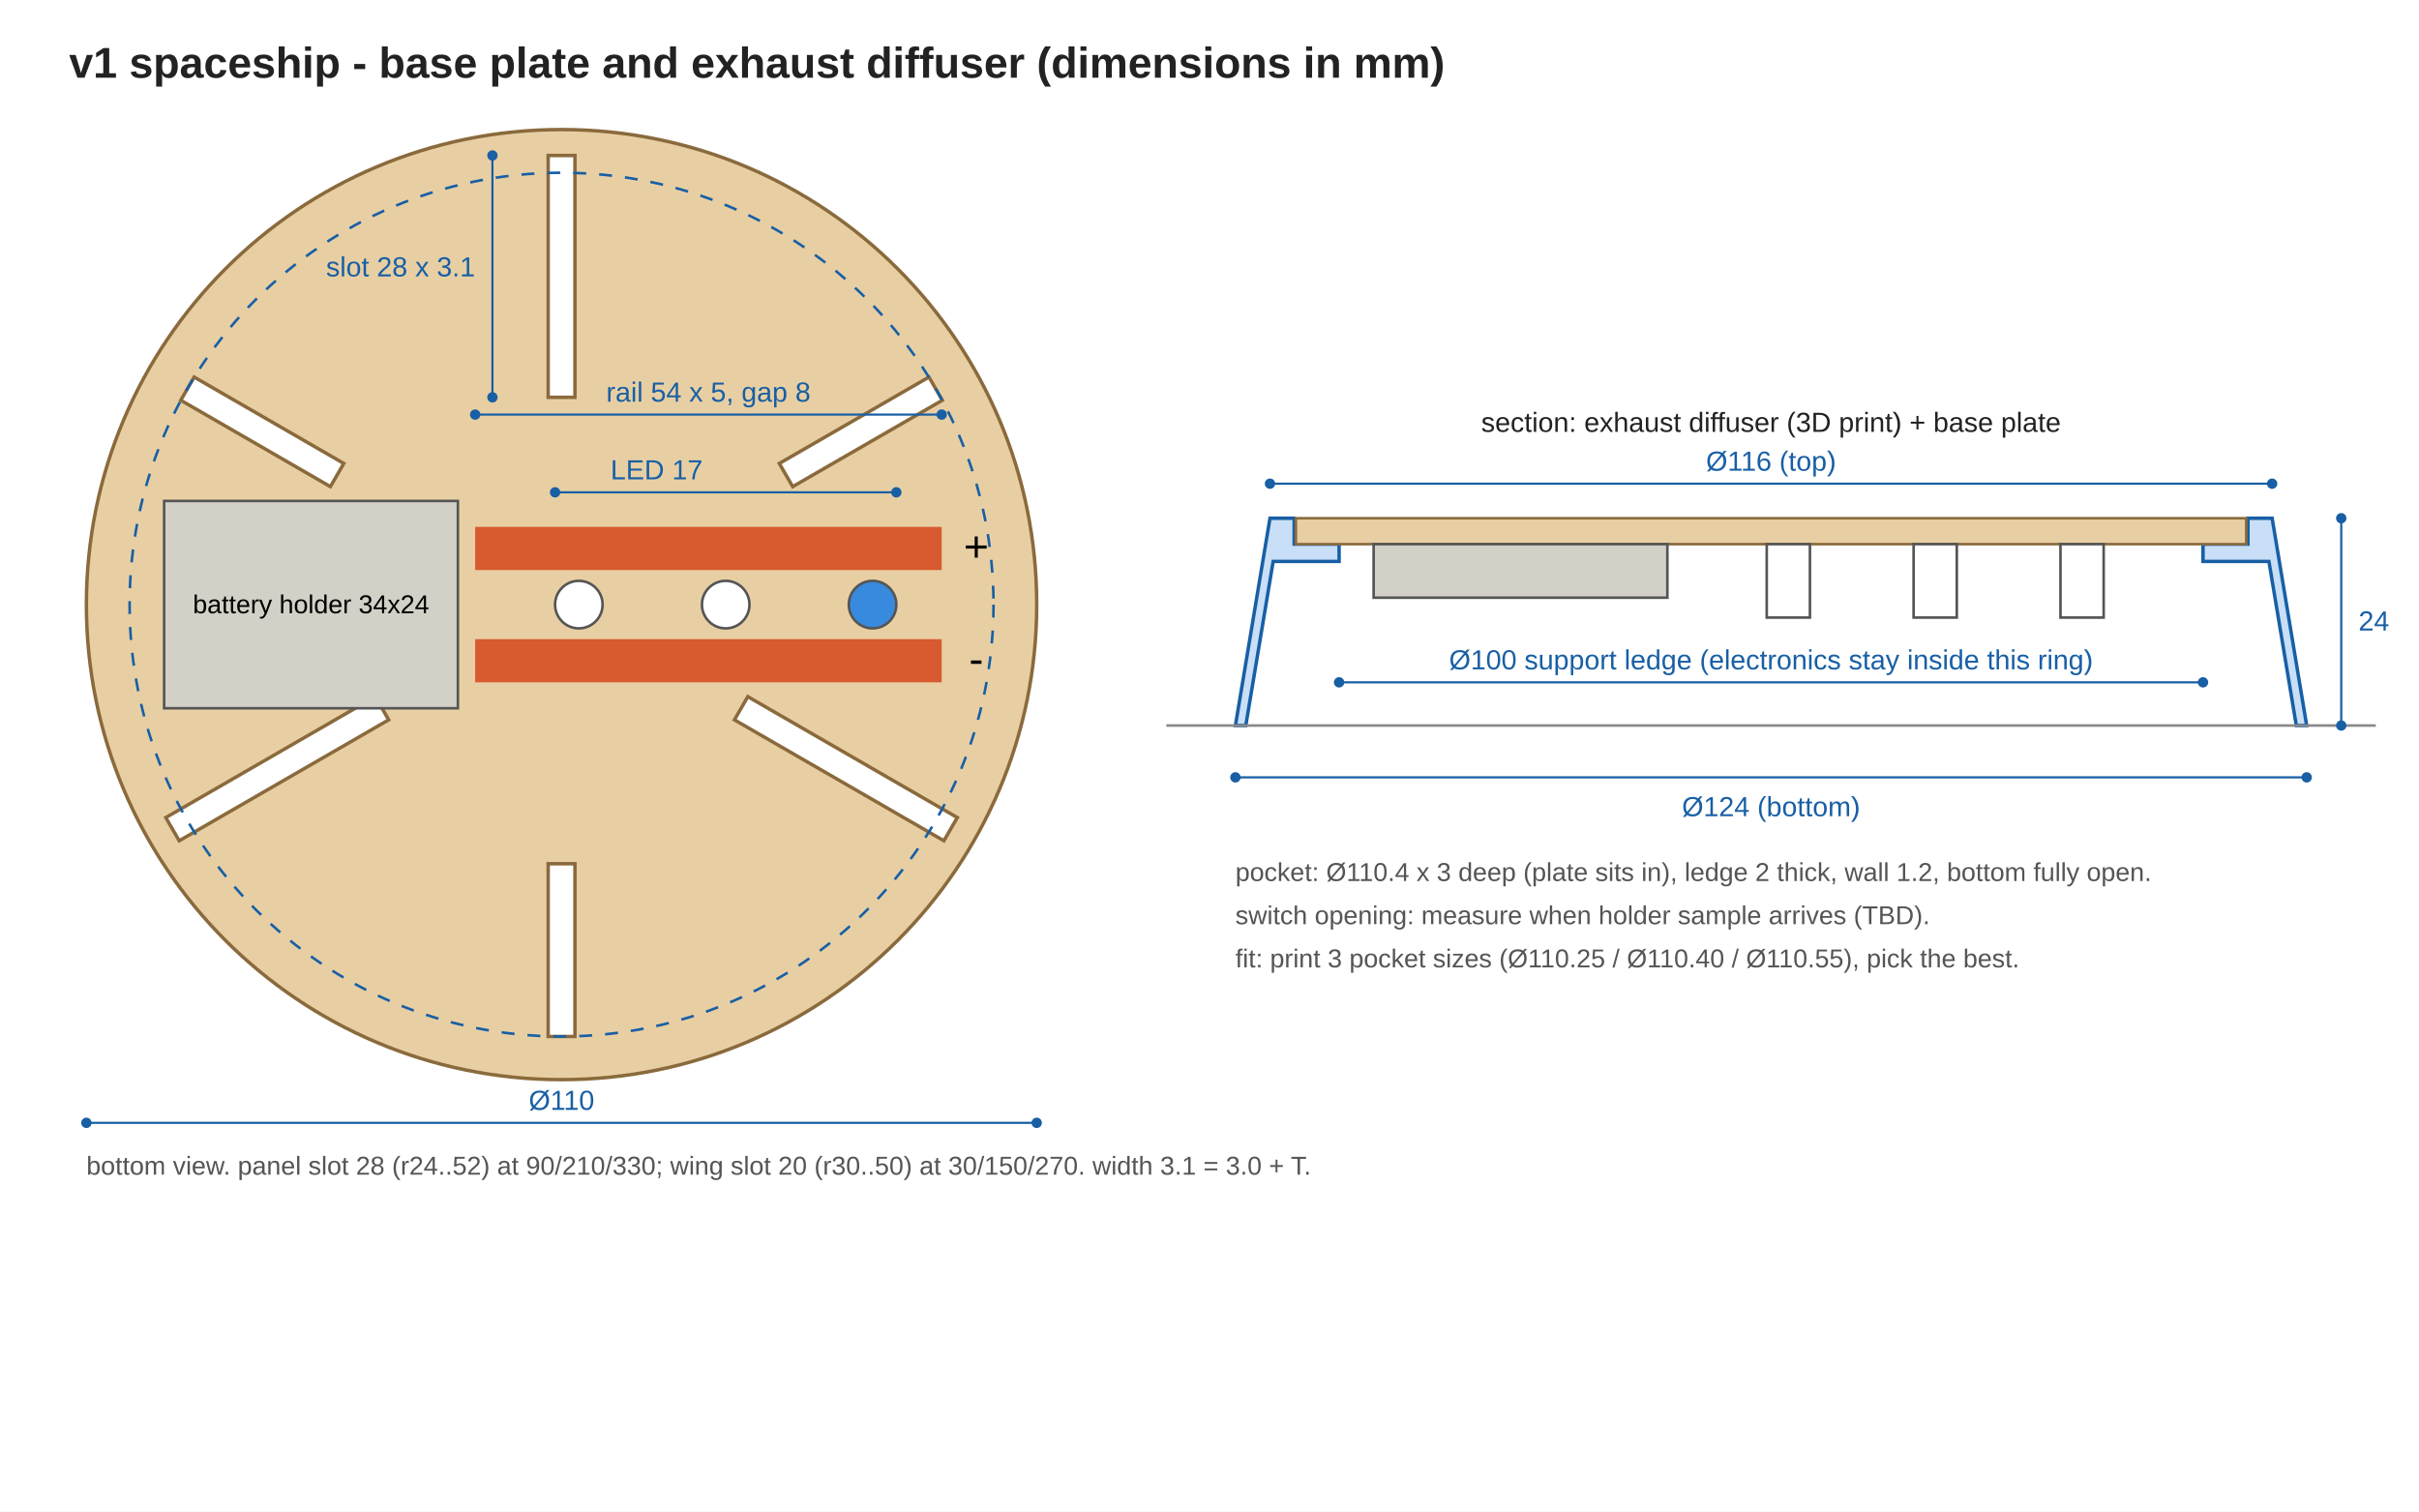
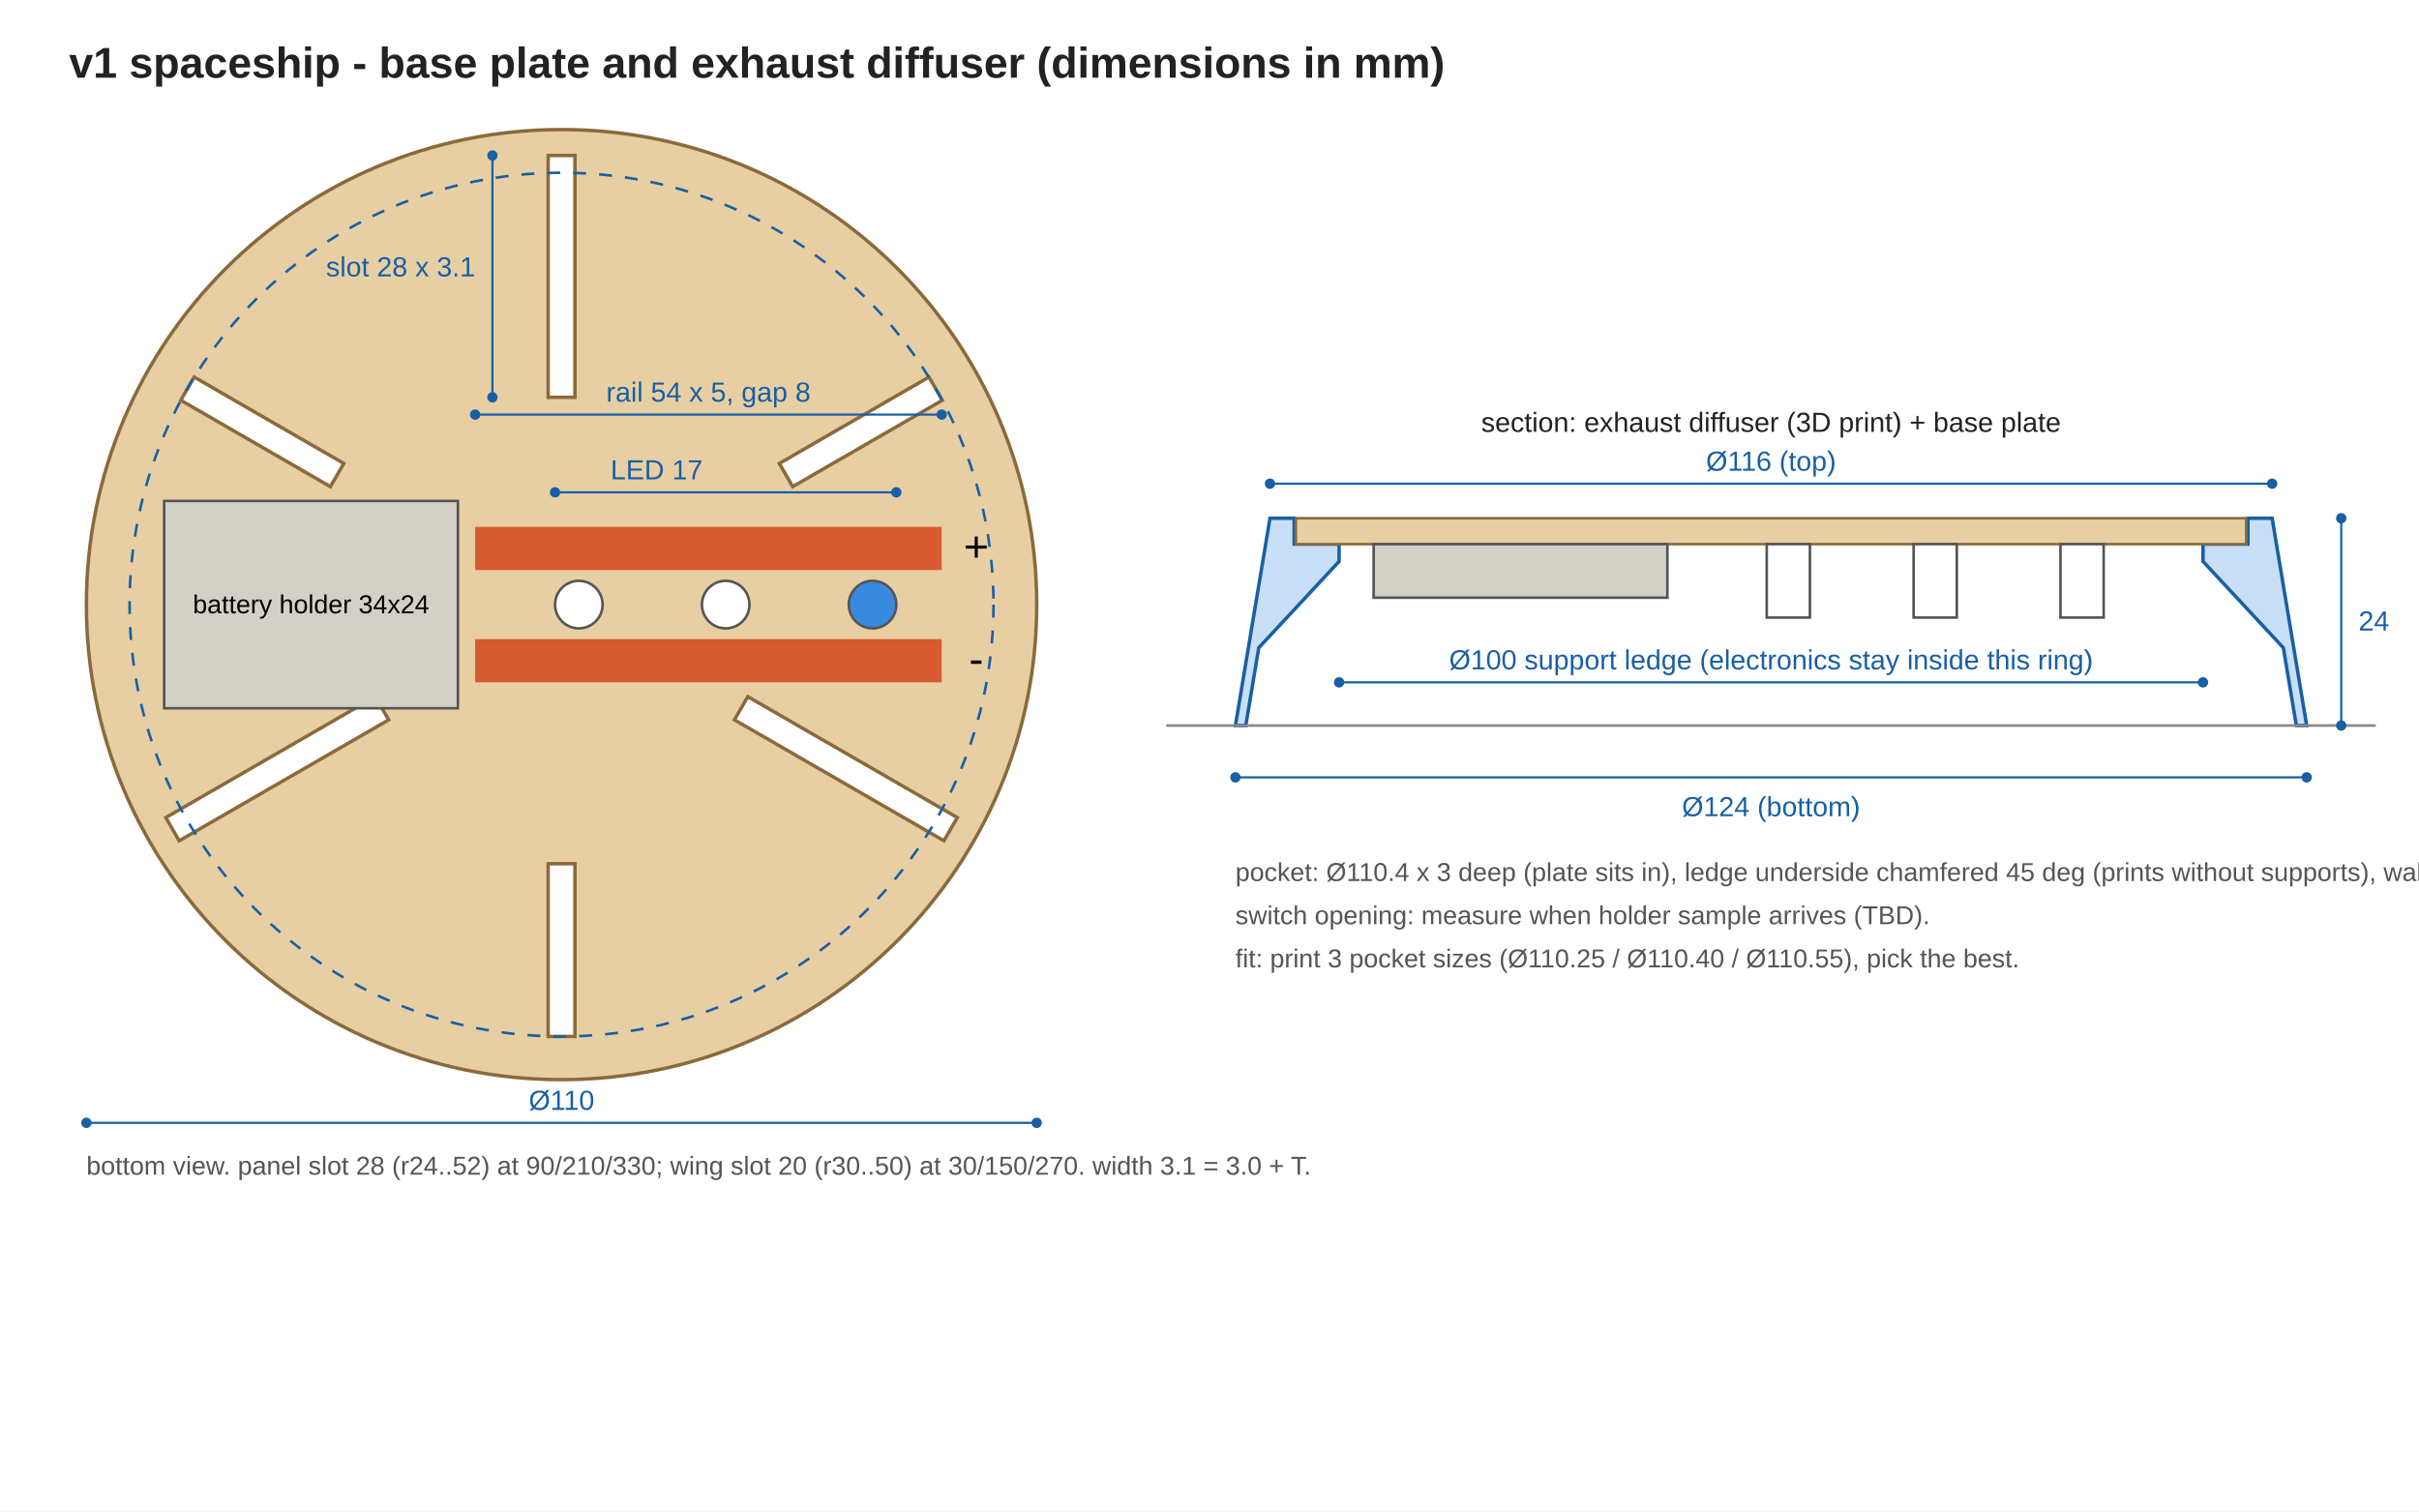
<svg xmlns="http://www.w3.org/2000/svg" width="280mm" height="175mm" viewBox="0 0 280 175">
  <rect width="280" height="175" fill="#ffffff" />
  <text x="8" y="9" font-size="5" font-family="Arial" font-weight="bold" fill="#222">v1 spaceship - base plate and exhaust diffuser (dimensions in mm)</text>
  <circle cx="65" cy="70" r="55" fill="#E8CFA3" stroke="#8A6A3C" stroke-width="0.4" />
  <rect x="-14.0" y="-1.55" width="28.0" height="3.1" fill="#ffffff" stroke="#8A6A3C" stroke-width="0.4" transform="translate(65.000,32.000) rotate(-90)" />
  <rect x="-14.0" y="-1.55" width="28.0" height="3.1" fill="#ffffff" stroke="#8A6A3C" stroke-width="0.4" transform="translate(32.091,89.000) rotate(-210)" />
  <rect x="-14.0" y="-1.55" width="28.0" height="3.1" fill="#ffffff" stroke="#8A6A3C" stroke-width="0.4" transform="translate(97.909,89.000) rotate(-330)" />
  <rect x="-10.0" y="-1.55" width="20.0" height="3.1" fill="#ffffff" stroke="#8A6A3C" stroke-width="0.4" transform="translate(99.641,50.000) rotate(-30)" />
  <rect x="-10.0" y="-1.55" width="20.0" height="3.1" fill="#ffffff" stroke="#8A6A3C" stroke-width="0.4" transform="translate(30.359,50.000) rotate(-150)" />
  <rect x="-10.0" y="-1.55" width="20.0" height="3.1" fill="#ffffff" stroke="#8A6A3C" stroke-width="0.4" transform="translate(65.000,110.000) rotate(-270)" />
  <rect x="55" y="61" width="54" height="5" fill="#D85A30" />
  <rect x="55" y="74" width="54" height="5" fill="#D85A30" />
  <circle cx="67" cy="70" r="2.75" fill="#ffffff" stroke="#555" stroke-width="0.3" />
  <circle cx="84" cy="70" r="2.75" fill="#ffffff" stroke="#555" stroke-width="0.3" />
  <circle cx="101" cy="70" r="2.75" fill="#378ADD" stroke="#555" stroke-width="0.3" />
  <rect x="19" y="58" width="34" height="24" fill="#D3D1C7" stroke="#555" stroke-width="0.3" />
  <text x="36" y="71" font-size="3" text-anchor="middle" font-family="Arial">battery holder 34x24</text>
  <circle cx="65" cy="70" r="50" fill="none" stroke="#185FA5" stroke-width="0.3" stroke-dasharray="1.5 1.5" />
  <text x="113" y="65" font-size="5" text-anchor="middle" font-family="Arial">+</text>
  <text x="113" y="78" font-size="5" text-anchor="middle" font-family="Arial">-</text>
  <line x1="10" y1="130" x2="120" y2="130" stroke="#185FA5" stroke-width="0.25" />
  <circle cx="10" cy="130" r="0.6" fill="#185FA5" />
  <circle cx="120" cy="130" r="0.6" fill="#185FA5" />
  <text x="65.0" y="128.5" font-size="3.2" text-anchor="middle" font-family="Arial" fill="#185FA5">Ø110</text>
  <line x1="64.25" y1="57" x2="103.75" y2="57" stroke="#185FA5" stroke-width="0.25" />
  <circle cx="64.25" cy="57" r="0.6" fill="#185FA5" />
  <circle cx="103.75" cy="57" r="0.6" fill="#185FA5" />
  <text x="76.0" y="55.5" font-size="3.2" text-anchor="middle" font-family="Arial" fill="#185FA5">LED 17</text>
  <line x1="55" y1="48" x2="109" y2="48" stroke="#185FA5" stroke-width="0.25" />
  <circle cx="55" cy="48" r="0.6" fill="#185FA5" />
  <circle cx="109" cy="48" r="0.6" fill="#185FA5" />
  <text x="82.0" y="46.5" font-size="3.2" text-anchor="middle" font-family="Arial" fill="#185FA5">rail 54 x 5, gap 8</text>
  <line x1="57" y1="46" x2="57" y2="18" stroke="#185FA5" stroke-width="0.25" />
  <circle cx="57" cy="46" r="0.6" fill="#185FA5" />
  <circle cx="57" cy="18" r="0.6" fill="#185FA5" />
  <text x="55.0" y="32.0" font-size="3.2" text-anchor="end" font-family="Arial" fill="#185FA5">slot 28 x 3.1</text>
  <text x="10" y="136" font-size="3" font-family="Arial" fill="#555">bottom view. panel slot 28 (r24..52) at 90/210/330; wing slot 20 (r30..50) at 30/150/270. width 3.1 = 3.0 + T.</text>
-   <polygon points="260.20,60.00 263.00,60.00 267.00,84.00 265.80,84.00 262.63,65.00 255.00,65.00 255.00,63.00 260.20,63.00" fill="#B5D4F4" fill-opacity="0.75" stroke="#185FA5" stroke-width="0.4" />
-   <polygon points="149.80,60.00 147.00,60.00 143.00,84.00 144.20,84.00 147.37,65.00 155.00,65.00 155.00,63.00 149.80,63.00" fill="#B5D4F4" fill-opacity="0.75" stroke="#185FA5" stroke-width="0.4" />
+   <polygon points="260.20,60.00 263.00,60.00 267.00,84.00 265.80,84.00 264.30,75.00 255.00,65.00 255.00,63.00 260.20,63.00" fill="#B5D4F4" fill-opacity="0.75" stroke="#185FA5" stroke-width="0.4" />
+   <polygon points="149.80,60.00 147.00,60.00 143.00,84.00 144.20,84.00 145.70,75.00 155.00,65.00 155.00,63.00 149.80,63.00" fill="#B5D4F4" fill-opacity="0.75" stroke="#185FA5" stroke-width="0.4" />
  <rect x="150" y="60" width="110" height="3" fill="#E8CFA3" stroke="#8A6A3C" stroke-width="0.3" />
  <rect x="159" y="63" width="34" height="6.2" fill="#D3D1C7" stroke="#555" stroke-width="0.3" />
  <rect x="204.5" y="63" width="5" height="8.5" fill="#ffffff" stroke="#555" stroke-width="0.3" />
  <rect x="221.5" y="63" width="5" height="8.5" fill="#ffffff" stroke="#555" stroke-width="0.3" />
  <rect x="238.5" y="63" width="5" height="8.5" fill="#ffffff" stroke="#555" stroke-width="0.3" />
  <line x1="135" y1="84" x2="275" y2="84" stroke="#888" stroke-width="0.3" />
  <text x="205" y="50" font-size="3.2" text-anchor="middle" font-family="Arial" fill="#222">section: exhaust diffuser (3D print) + base plate</text>
  <line x1="143" y1="90" x2="267" y2="90" stroke="#185FA5" stroke-width="0.25" />
  <circle cx="143" cy="90" r="0.6" fill="#185FA5" />
  <circle cx="267" cy="90" r="0.6" fill="#185FA5" />
  <text x="205.0" y="94.5" font-size="3.2" text-anchor="middle" font-family="Arial" fill="#185FA5">Ø124 (bottom)</text>
  <line x1="147" y1="56" x2="263" y2="56" stroke="#185FA5" stroke-width="0.25" />
  <circle cx="147" cy="56" r="0.6" fill="#185FA5" />
  <circle cx="263" cy="56" r="0.6" fill="#185FA5" />
  <text x="205.0" y="54.5" font-size="3.2" text-anchor="middle" font-family="Arial" fill="#185FA5">Ø116 (top)</text>
  <line x1="271" y1="60" x2="271" y2="84" stroke="#185FA5" stroke-width="0.25" />
  <circle cx="271" cy="60" r="0.6" fill="#185FA5" />
  <circle cx="271" cy="84" r="0.6" fill="#185FA5" />
  <text x="273.0" y="73.0" font-size="3.2" text-anchor="start" font-family="Arial" fill="#185FA5">24</text>
  <line x1="155" y1="79" x2="255" y2="79" stroke="#185FA5" stroke-width="0.25" />
  <circle cx="155" cy="79" r="0.6" fill="#185FA5" />
  <circle cx="255" cy="79" r="0.6" fill="#185FA5" />
  <text x="205.0" y="77.5" font-size="3.2" text-anchor="middle" font-family="Arial" fill="#185FA5">Ø100 support ledge (electronics stay inside this ring)</text>
-   <text x="143" y="102" font-size="3" font-family="Arial" fill="#555">pocket: Ø110.4 x 3 deep (plate sits in), ledge 2 thick, wall 1.2, bottom fully open.</text>
+   <text x="143" y="102" font-size="3" font-family="Arial" fill="#555">pocket: Ø110.4 x 3 deep (plate sits in), ledge underside chamfered 45 deg (prints without supports), wall 1.2, bottom open.</text>
  <text x="143" y="107" font-size="3" font-family="Arial" fill="#555">switch opening: measure when holder sample arrives (TBD).</text>
  <text x="143" y="112" font-size="3" font-family="Arial" fill="#555">fit: print 3 pocket sizes (Ø110.25 / Ø110.40 / Ø110.55), pick the best.</text>
</svg>
